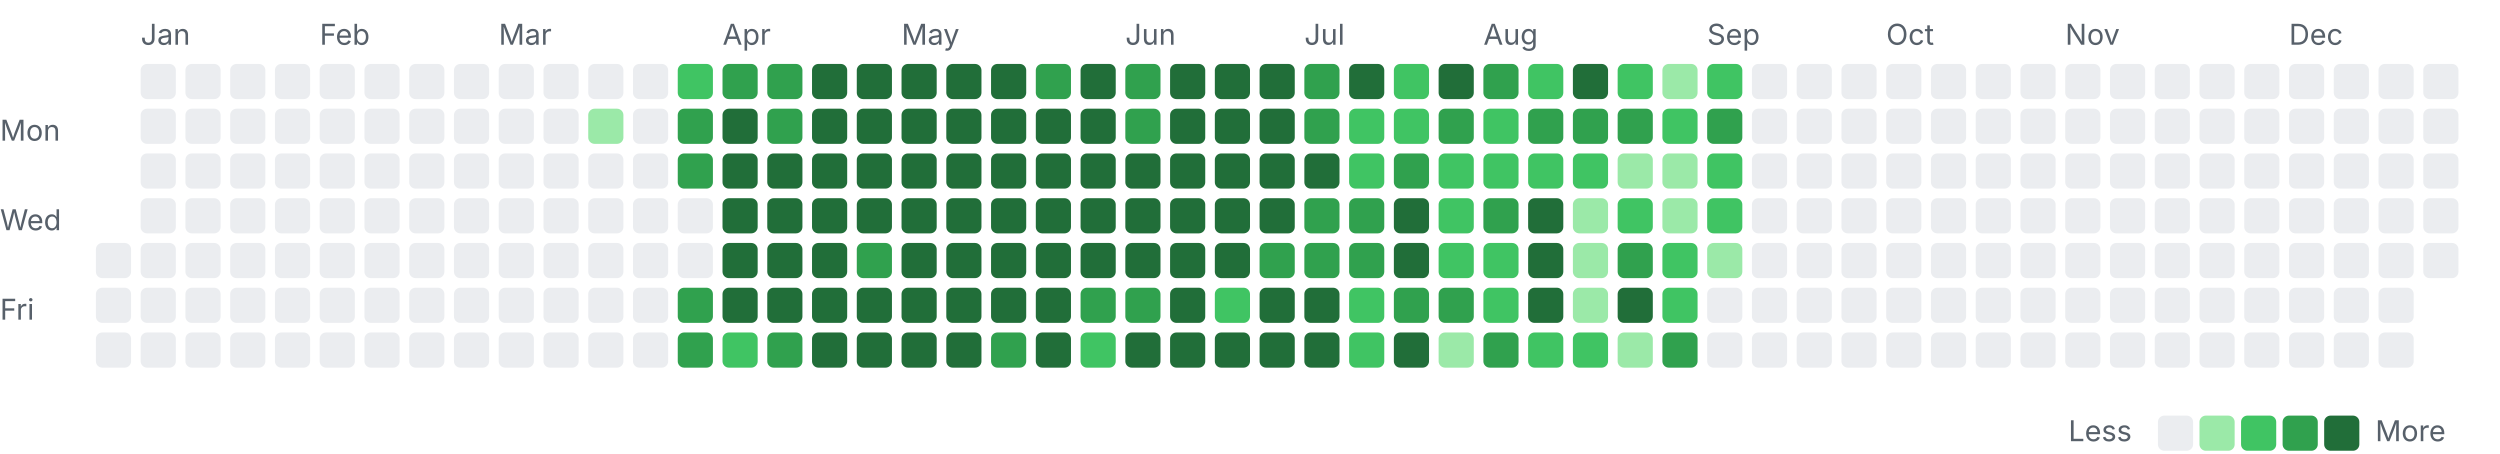
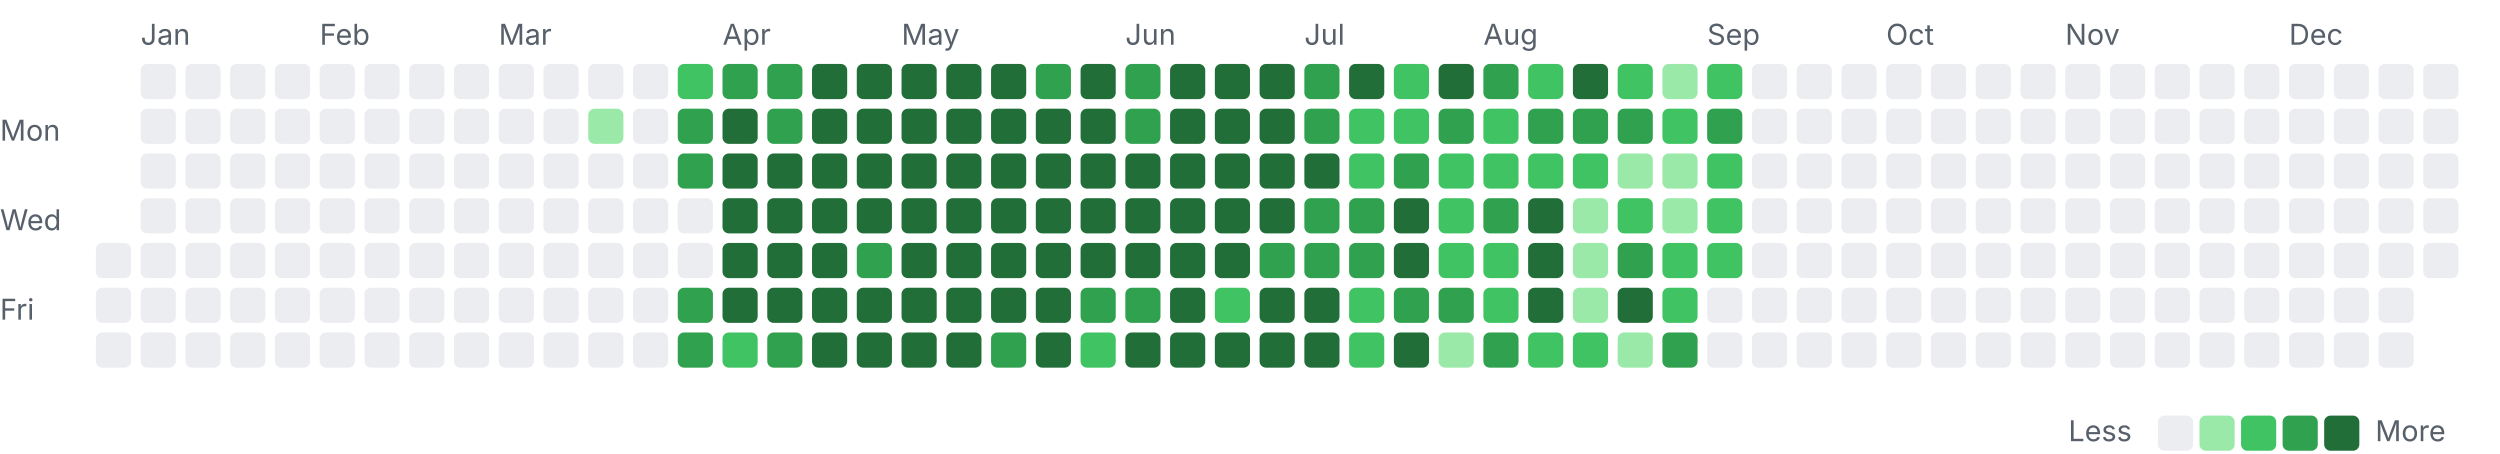
<svg xmlns="http://www.w3.org/2000/svg" width="782" height="142" viewBox="0 0 782 142">
  <style>.l0{fill:#ebedf0}.l1{fill:#9be9a8}.l2{fill:#40c463}.l3{fill:#30a14e}.l4{fill:#216e39} .lbl{fill:#57606a;font:9px -apple-system,Segoe UI,sans-serif}@media(prefers-color-scheme:dark){.l0{fill:#161b22}.l1{fill:#0e4429}.l2{fill:#006d32}.l3{fill:#26a641}.l4{fill:#39d353} .lbl{fill:#8b949e}}</style>
  <text class="lbl" x="44" y="14">Jan</text>
  <text class="lbl" x="100" y="14">Feb</text>
  <text class="lbl" x="156" y="14">Mar</text>
  <text class="lbl" x="226" y="14">Apr</text>
  <text class="lbl" x="282" y="14">May</text>
  <text class="lbl" x="352" y="14">Jun</text>
  <text class="lbl" x="408" y="14">Jul</text>
  <text class="lbl" x="464" y="14">Aug</text>
  <text class="lbl" x="534" y="14">Sep</text>
  <text class="lbl" x="590" y="14">Oct</text>
  <text class="lbl" x="646" y="14">Nov</text>
  <text class="lbl" x="716" y="14">Dec</text>
  <text class="lbl" x="0" y="44">Mon</text>
  <text class="lbl" x="0" y="72">Wed</text>
  <text class="lbl" x="0" y="100">Fri</text>
  <rect class="l0" x="30" y="76" width="11" height="11" rx="2" />
  <rect class="l0" x="30" y="90" width="11" height="11" rx="2" />
  <rect class="l0" x="30" y="104" width="11" height="11" rx="2" />
  <rect class="l0" x="44" y="20" width="11" height="11" rx="2" />
  <rect class="l0" x="44" y="34" width="11" height="11" rx="2" />
  <rect class="l0" x="44" y="48" width="11" height="11" rx="2" />
  <rect class="l0" x="44" y="62" width="11" height="11" rx="2" />
  <rect class="l0" x="44" y="76" width="11" height="11" rx="2" />
  <rect class="l0" x="44" y="90" width="11" height="11" rx="2" />
  <rect class="l0" x="44" y="104" width="11" height="11" rx="2" />
  <rect class="l0" x="58" y="20" width="11" height="11" rx="2" />
  <rect class="l0" x="58" y="34" width="11" height="11" rx="2" />
  <rect class="l0" x="58" y="48" width="11" height="11" rx="2" />
  <rect class="l0" x="58" y="62" width="11" height="11" rx="2" />
  <rect class="l0" x="58" y="76" width="11" height="11" rx="2" />
  <rect class="l0" x="58" y="90" width="11" height="11" rx="2" />
  <rect class="l0" x="58" y="104" width="11" height="11" rx="2" />
  <rect class="l0" x="72" y="20" width="11" height="11" rx="2" />
  <rect class="l0" x="72" y="34" width="11" height="11" rx="2" />
  <rect class="l0" x="72" y="48" width="11" height="11" rx="2" />
  <rect class="l0" x="72" y="62" width="11" height="11" rx="2" />
  <rect class="l0" x="72" y="76" width="11" height="11" rx="2" />
  <rect class="l0" x="72" y="90" width="11" height="11" rx="2" />
  <rect class="l0" x="72" y="104" width="11" height="11" rx="2" />
  <rect class="l0" x="86" y="20" width="11" height="11" rx="2" />
  <rect class="l0" x="86" y="34" width="11" height="11" rx="2" />
  <rect class="l0" x="86" y="48" width="11" height="11" rx="2" />
  <rect class="l0" x="86" y="62" width="11" height="11" rx="2" />
  <rect class="l0" x="86" y="76" width="11" height="11" rx="2" />
  <rect class="l0" x="86" y="90" width="11" height="11" rx="2" />
  <rect class="l0" x="86" y="104" width="11" height="11" rx="2" />
  <rect class="l0" x="100" y="20" width="11" height="11" rx="2" />
  <rect class="l0" x="100" y="34" width="11" height="11" rx="2" />
  <rect class="l0" x="100" y="48" width="11" height="11" rx="2" />
  <rect class="l0" x="100" y="62" width="11" height="11" rx="2" />
  <rect class="l0" x="100" y="76" width="11" height="11" rx="2" />
  <rect class="l0" x="100" y="90" width="11" height="11" rx="2" />
  <rect class="l0" x="100" y="104" width="11" height="11" rx="2" />
  <rect class="l0" x="114" y="20" width="11" height="11" rx="2" />
  <rect class="l0" x="114" y="34" width="11" height="11" rx="2" />
  <rect class="l0" x="114" y="48" width="11" height="11" rx="2" />
  <rect class="l0" x="114" y="62" width="11" height="11" rx="2" />
  <rect class="l0" x="114" y="76" width="11" height="11" rx="2" />
  <rect class="l0" x="114" y="90" width="11" height="11" rx="2" />
  <rect class="l0" x="114" y="104" width="11" height="11" rx="2" />
  <rect class="l0" x="128" y="20" width="11" height="11" rx="2" />
  <rect class="l0" x="128" y="34" width="11" height="11" rx="2" />
  <rect class="l0" x="128" y="48" width="11" height="11" rx="2" />
  <rect class="l0" x="128" y="62" width="11" height="11" rx="2" />
  <rect class="l0" x="128" y="76" width="11" height="11" rx="2" />
  <rect class="l0" x="128" y="90" width="11" height="11" rx="2" />
  <rect class="l0" x="128" y="104" width="11" height="11" rx="2" />
  <rect class="l0" x="142" y="20" width="11" height="11" rx="2" />
  <rect class="l0" x="142" y="34" width="11" height="11" rx="2" />
  <rect class="l0" x="142" y="48" width="11" height="11" rx="2" />
  <rect class="l0" x="142" y="62" width="11" height="11" rx="2" />
  <rect class="l0" x="142" y="76" width="11" height="11" rx="2" />
  <rect class="l0" x="142" y="90" width="11" height="11" rx="2" />
  <rect class="l0" x="142" y="104" width="11" height="11" rx="2" />
  <rect class="l0" x="156" y="20" width="11" height="11" rx="2" />
  <rect class="l0" x="156" y="34" width="11" height="11" rx="2" />
  <rect class="l0" x="156" y="48" width="11" height="11" rx="2" />
  <rect class="l0" x="156" y="62" width="11" height="11" rx="2" />
  <rect class="l0" x="156" y="76" width="11" height="11" rx="2" />
  <rect class="l0" x="156" y="90" width="11" height="11" rx="2" />
  <rect class="l0" x="156" y="104" width="11" height="11" rx="2" />
  <rect class="l0" x="170" y="20" width="11" height="11" rx="2" />
  <rect class="l0" x="170" y="34" width="11" height="11" rx="2" />
  <rect class="l0" x="170" y="48" width="11" height="11" rx="2" />
  <rect class="l0" x="170" y="62" width="11" height="11" rx="2" />
  <rect class="l0" x="170" y="76" width="11" height="11" rx="2" />
  <rect class="l0" x="170" y="90" width="11" height="11" rx="2" />
  <rect class="l0" x="170" y="104" width="11" height="11" rx="2" />
  <rect class="l0" x="184" y="20" width="11" height="11" rx="2" />
  <rect class="l1" x="184" y="34" width="11" height="11" rx="2" />
  <rect class="l0" x="184" y="48" width="11" height="11" rx="2" />
  <rect class="l0" x="184" y="62" width="11" height="11" rx="2" />
  <rect class="l0" x="184" y="76" width="11" height="11" rx="2" />
  <rect class="l0" x="184" y="90" width="11" height="11" rx="2" />
  <rect class="l0" x="184" y="104" width="11" height="11" rx="2" />
  <rect class="l0" x="198" y="20" width="11" height="11" rx="2" />
  <rect class="l0" x="198" y="34" width="11" height="11" rx="2" />
  <rect class="l0" x="198" y="48" width="11" height="11" rx="2" />
  <rect class="l0" x="198" y="62" width="11" height="11" rx="2" />
  <rect class="l0" x="198" y="76" width="11" height="11" rx="2" />
  <rect class="l0" x="198" y="90" width="11" height="11" rx="2" />
  <rect class="l0" x="198" y="104" width="11" height="11" rx="2" />
  <rect class="l2" x="212" y="20" width="11" height="11" rx="2" />
  <rect class="l3" x="212" y="34" width="11" height="11" rx="2" />
  <rect class="l3" x="212" y="48" width="11" height="11" rx="2" />
  <rect class="l0" x="212" y="62" width="11" height="11" rx="2" />
  <rect class="l0" x="212" y="76" width="11" height="11" rx="2" />
  <rect class="l3" x="212" y="90" width="11" height="11" rx="2" />
  <rect class="l3" x="212" y="104" width="11" height="11" rx="2" />
  <rect class="l3" x="226" y="20" width="11" height="11" rx="2" />
  <rect class="l4" x="226" y="34" width="11" height="11" rx="2" />
  <rect class="l4" x="226" y="48" width="11" height="11" rx="2" />
  <rect class="l4" x="226" y="62" width="11" height="11" rx="2" />
  <rect class="l4" x="226" y="76" width="11" height="11" rx="2" />
  <rect class="l4" x="226" y="90" width="11" height="11" rx="2" />
  <rect class="l2" x="226" y="104" width="11" height="11" rx="2" />
  <rect class="l3" x="240" y="20" width="11" height="11" rx="2" />
  <rect class="l3" x="240" y="34" width="11" height="11" rx="2" />
  <rect class="l4" x="240" y="48" width="11" height="11" rx="2" />
  <rect class="l4" x="240" y="62" width="11" height="11" rx="2" />
  <rect class="l4" x="240" y="76" width="11" height="11" rx="2" />
  <rect class="l4" x="240" y="90" width="11" height="11" rx="2" />
  <rect class="l3" x="240" y="104" width="11" height="11" rx="2" />
  <rect class="l4" x="254" y="20" width="11" height="11" rx="2" />
  <rect class="l4" x="254" y="34" width="11" height="11" rx="2" />
  <rect class="l4" x="254" y="48" width="11" height="11" rx="2" />
  <rect class="l4" x="254" y="62" width="11" height="11" rx="2" />
  <rect class="l4" x="254" y="76" width="11" height="11" rx="2" />
  <rect class="l4" x="254" y="90" width="11" height="11" rx="2" />
  <rect class="l4" x="254" y="104" width="11" height="11" rx="2" />
  <rect class="l4" x="268" y="20" width="11" height="11" rx="2" />
  <rect class="l4" x="268" y="34" width="11" height="11" rx="2" />
  <rect class="l4" x="268" y="48" width="11" height="11" rx="2" />
  <rect class="l4" x="268" y="62" width="11" height="11" rx="2" />
  <rect class="l3" x="268" y="76" width="11" height="11" rx="2" />
  <rect class="l4" x="268" y="90" width="11" height="11" rx="2" />
  <rect class="l4" x="268" y="104" width="11" height="11" rx="2" />
  <rect class="l4" x="282" y="20" width="11" height="11" rx="2" />
  <rect class="l4" x="282" y="34" width="11" height="11" rx="2" />
  <rect class="l4" x="282" y="48" width="11" height="11" rx="2" />
  <rect class="l4" x="282" y="62" width="11" height="11" rx="2" />
  <rect class="l4" x="282" y="76" width="11" height="11" rx="2" />
  <rect class="l4" x="282" y="90" width="11" height="11" rx="2" />
  <rect class="l4" x="282" y="104" width="11" height="11" rx="2" />
  <rect class="l4" x="296" y="20" width="11" height="11" rx="2" />
  <rect class="l4" x="296" y="34" width="11" height="11" rx="2" />
  <rect class="l4" x="296" y="48" width="11" height="11" rx="2" />
  <rect class="l4" x="296" y="62" width="11" height="11" rx="2" />
  <rect class="l4" x="296" y="76" width="11" height="11" rx="2" />
  <rect class="l4" x="296" y="90" width="11" height="11" rx="2" />
  <rect class="l4" x="296" y="104" width="11" height="11" rx="2" />
  <rect class="l4" x="310" y="20" width="11" height="11" rx="2" />
  <rect class="l4" x="310" y="34" width="11" height="11" rx="2" />
  <rect class="l4" x="310" y="48" width="11" height="11" rx="2" />
  <rect class="l4" x="310" y="62" width="11" height="11" rx="2" />
  <rect class="l4" x="310" y="76" width="11" height="11" rx="2" />
  <rect class="l4" x="310" y="90" width="11" height="11" rx="2" />
  <rect class="l3" x="310" y="104" width="11" height="11" rx="2" />
  <rect class="l3" x="324" y="20" width="11" height="11" rx="2" />
  <rect class="l4" x="324" y="34" width="11" height="11" rx="2" />
  <rect class="l4" x="324" y="48" width="11" height="11" rx="2" />
  <rect class="l4" x="324" y="62" width="11" height="11" rx="2" />
  <rect class="l4" x="324" y="76" width="11" height="11" rx="2" />
  <rect class="l4" x="324" y="90" width="11" height="11" rx="2" />
  <rect class="l4" x="324" y="104" width="11" height="11" rx="2" />
  <rect class="l4" x="338" y="20" width="11" height="11" rx="2" />
  <rect class="l4" x="338" y="34" width="11" height="11" rx="2" />
  <rect class="l4" x="338" y="48" width="11" height="11" rx="2" />
  <rect class="l4" x="338" y="62" width="11" height="11" rx="2" />
  <rect class="l4" x="338" y="76" width="11" height="11" rx="2" />
  <rect class="l3" x="338" y="90" width="11" height="11" rx="2" />
  <rect class="l2" x="338" y="104" width="11" height="11" rx="2" />
  <rect class="l3" x="352" y="20" width="11" height="11" rx="2" />
  <rect class="l3" x="352" y="34" width="11" height="11" rx="2" />
  <rect class="l4" x="352" y="48" width="11" height="11" rx="2" />
  <rect class="l4" x="352" y="62" width="11" height="11" rx="2" />
  <rect class="l4" x="352" y="76" width="11" height="11" rx="2" />
  <rect class="l3" x="352" y="90" width="11" height="11" rx="2" />
  <rect class="l4" x="352" y="104" width="11" height="11" rx="2" />
  <rect class="l4" x="366" y="20" width="11" height="11" rx="2" />
  <rect class="l4" x="366" y="34" width="11" height="11" rx="2" />
  <rect class="l4" x="366" y="48" width="11" height="11" rx="2" />
  <rect class="l4" x="366" y="62" width="11" height="11" rx="2" />
  <rect class="l4" x="366" y="76" width="11" height="11" rx="2" />
  <rect class="l4" x="366" y="90" width="11" height="11" rx="2" />
  <rect class="l4" x="366" y="104" width="11" height="11" rx="2" />
  <rect class="l4" x="380" y="20" width="11" height="11" rx="2" />
  <rect class="l4" x="380" y="34" width="11" height="11" rx="2" />
  <rect class="l4" x="380" y="48" width="11" height="11" rx="2" />
  <rect class="l4" x="380" y="62" width="11" height="11" rx="2" />
  <rect class="l4" x="380" y="76" width="11" height="11" rx="2" />
  <rect class="l2" x="380" y="90" width="11" height="11" rx="2" />
  <rect class="l4" x="380" y="104" width="11" height="11" rx="2" />
  <rect class="l4" x="394" y="20" width="11" height="11" rx="2" />
  <rect class="l4" x="394" y="34" width="11" height="11" rx="2" />
  <rect class="l4" x="394" y="48" width="11" height="11" rx="2" />
  <rect class="l4" x="394" y="62" width="11" height="11" rx="2" />
  <rect class="l3" x="394" y="76" width="11" height="11" rx="2" />
  <rect class="l4" x="394" y="90" width="11" height="11" rx="2" />
  <rect class="l4" x="394" y="104" width="11" height="11" rx="2" />
  <rect class="l3" x="408" y="20" width="11" height="11" rx="2" />
  <rect class="l3" x="408" y="34" width="11" height="11" rx="2" />
  <rect class="l4" x="408" y="48" width="11" height="11" rx="2" />
  <rect class="l3" x="408" y="62" width="11" height="11" rx="2" />
  <rect class="l3" x="408" y="76" width="11" height="11" rx="2" />
  <rect class="l4" x="408" y="90" width="11" height="11" rx="2" />
  <rect class="l4" x="408" y="104" width="11" height="11" rx="2" />
  <rect class="l4" x="422" y="20" width="11" height="11" rx="2" />
  <rect class="l2" x="422" y="34" width="11" height="11" rx="2" />
  <rect class="l2" x="422" y="48" width="11" height="11" rx="2" />
  <rect class="l3" x="422" y="62" width="11" height="11" rx="2" />
  <rect class="l3" x="422" y="76" width="11" height="11" rx="2" />
  <rect class="l2" x="422" y="90" width="11" height="11" rx="2" />
  <rect class="l2" x="422" y="104" width="11" height="11" rx="2" />
  <rect class="l2" x="436" y="20" width="11" height="11" rx="2" />
  <rect class="l2" x="436" y="34" width="11" height="11" rx="2" />
  <rect class="l3" x="436" y="48" width="11" height="11" rx="2" />
  <rect class="l4" x="436" y="62" width="11" height="11" rx="2" />
  <rect class="l4" x="436" y="76" width="11" height="11" rx="2" />
  <rect class="l3" x="436" y="90" width="11" height="11" rx="2" />
  <rect class="l4" x="436" y="104" width="11" height="11" rx="2" />
  <rect class="l4" x="450" y="20" width="11" height="11" rx="2" />
  <rect class="l3" x="450" y="34" width="11" height="11" rx="2" />
  <rect class="l2" x="450" y="48" width="11" height="11" rx="2" />
  <rect class="l2" x="450" y="62" width="11" height="11" rx="2" />
  <rect class="l2" x="450" y="76" width="11" height="11" rx="2" />
  <rect class="l3" x="450" y="90" width="11" height="11" rx="2" />
  <rect class="l1" x="450" y="104" width="11" height="11" rx="2" />
  <rect class="l3" x="464" y="20" width="11" height="11" rx="2" />
  <rect class="l2" x="464" y="34" width="11" height="11" rx="2" />
  <rect class="l2" x="464" y="48" width="11" height="11" rx="2" />
  <rect class="l3" x="464" y="62" width="11" height="11" rx="2" />
  <rect class="l2" x="464" y="76" width="11" height="11" rx="2" />
  <rect class="l2" x="464" y="90" width="11" height="11" rx="2" />
  <rect class="l3" x="464" y="104" width="11" height="11" rx="2" />
  <rect class="l2" x="478" y="20" width="11" height="11" rx="2" />
  <rect class="l3" x="478" y="34" width="11" height="11" rx="2" />
  <rect class="l2" x="478" y="48" width="11" height="11" rx="2" />
  <rect class="l4" x="478" y="62" width="11" height="11" rx="2" />
  <rect class="l4" x="478" y="76" width="11" height="11" rx="2" />
  <rect class="l4" x="478" y="90" width="11" height="11" rx="2" />
  <rect class="l2" x="478" y="104" width="11" height="11" rx="2" />
  <rect class="l4" x="492" y="20" width="11" height="11" rx="2" />
  <rect class="l3" x="492" y="34" width="11" height="11" rx="2" />
  <rect class="l2" x="492" y="48" width="11" height="11" rx="2" />
  <rect class="l1" x="492" y="62" width="11" height="11" rx="2" />
  <rect class="l1" x="492" y="76" width="11" height="11" rx="2" />
  <rect class="l1" x="492" y="90" width="11" height="11" rx="2" />
  <rect class="l2" x="492" y="104" width="11" height="11" rx="2" />
  <rect class="l2" x="506" y="20" width="11" height="11" rx="2" />
  <rect class="l3" x="506" y="34" width="11" height="11" rx="2" />
  <rect class="l1" x="506" y="48" width="11" height="11" rx="2" />
  <rect class="l2" x="506" y="62" width="11" height="11" rx="2" />
  <rect class="l3" x="506" y="76" width="11" height="11" rx="2" />
  <rect class="l4" x="506" y="90" width="11" height="11" rx="2" />
  <rect class="l1" x="506" y="104" width="11" height="11" rx="2" />
  <rect class="l1" x="520" y="20" width="11" height="11" rx="2" />
  <rect class="l2" x="520" y="34" width="11" height="11" rx="2" />
  <rect class="l1" x="520" y="48" width="11" height="11" rx="2" />
  <rect class="l1" x="520" y="62" width="11" height="11" rx="2" />
  <rect class="l2" x="520" y="76" width="11" height="11" rx="2" />
  <rect class="l2" x="520" y="90" width="11" height="11" rx="2" />
  <rect class="l3" x="520" y="104" width="11" height="11" rx="2" />
  <rect class="l2" x="534" y="20" width="11" height="11" rx="2" />
  <rect class="l3" x="534" y="34" width="11" height="11" rx="2" />
  <rect class="l2" x="534" y="48" width="11" height="11" rx="2" />
  <rect class="l2" x="534" y="62" width="11" height="11" rx="2" />
-   <rect class="l1" x="534" y="76" width="11" height="11" rx="2" />
+   <rect class="l2" x="534" y="76" width="11" height="11" rx="2" />
  <rect class="l0" x="534" y="90" width="11" height="11" rx="2" />
  <rect class="l0" x="534" y="104" width="11" height="11" rx="2" />
  <rect class="l0" x="548" y="20" width="11" height="11" rx="2" />
  <rect class="l0" x="548" y="34" width="11" height="11" rx="2" />
  <rect class="l0" x="548" y="48" width="11" height="11" rx="2" />
  <rect class="l0" x="548" y="62" width="11" height="11" rx="2" />
  <rect class="l0" x="548" y="76" width="11" height="11" rx="2" />
  <rect class="l0" x="548" y="90" width="11" height="11" rx="2" />
  <rect class="l0" x="548" y="104" width="11" height="11" rx="2" />
  <rect class="l0" x="562" y="20" width="11" height="11" rx="2" />
  <rect class="l0" x="562" y="34" width="11" height="11" rx="2" />
  <rect class="l0" x="562" y="48" width="11" height="11" rx="2" />
  <rect class="l0" x="562" y="62" width="11" height="11" rx="2" />
  <rect class="l0" x="562" y="76" width="11" height="11" rx="2" />
  <rect class="l0" x="562" y="90" width="11" height="11" rx="2" />
  <rect class="l0" x="562" y="104" width="11" height="11" rx="2" />
  <rect class="l0" x="576" y="20" width="11" height="11" rx="2" />
  <rect class="l0" x="576" y="34" width="11" height="11" rx="2" />
  <rect class="l0" x="576" y="48" width="11" height="11" rx="2" />
  <rect class="l0" x="576" y="62" width="11" height="11" rx="2" />
  <rect class="l0" x="576" y="76" width="11" height="11" rx="2" />
  <rect class="l0" x="576" y="90" width="11" height="11" rx="2" />
  <rect class="l0" x="576" y="104" width="11" height="11" rx="2" />
  <rect class="l0" x="590" y="20" width="11" height="11" rx="2" />
  <rect class="l0" x="590" y="34" width="11" height="11" rx="2" />
  <rect class="l0" x="590" y="48" width="11" height="11" rx="2" />
  <rect class="l0" x="590" y="62" width="11" height="11" rx="2" />
  <rect class="l0" x="590" y="76" width="11" height="11" rx="2" />
  <rect class="l0" x="590" y="90" width="11" height="11" rx="2" />
  <rect class="l0" x="590" y="104" width="11" height="11" rx="2" />
  <rect class="l0" x="604" y="20" width="11" height="11" rx="2" />
  <rect class="l0" x="604" y="34" width="11" height="11" rx="2" />
  <rect class="l0" x="604" y="48" width="11" height="11" rx="2" />
  <rect class="l0" x="604" y="62" width="11" height="11" rx="2" />
  <rect class="l0" x="604" y="76" width="11" height="11" rx="2" />
  <rect class="l0" x="604" y="90" width="11" height="11" rx="2" />
  <rect class="l0" x="604" y="104" width="11" height="11" rx="2" />
  <rect class="l0" x="618" y="20" width="11" height="11" rx="2" />
  <rect class="l0" x="618" y="34" width="11" height="11" rx="2" />
  <rect class="l0" x="618" y="48" width="11" height="11" rx="2" />
  <rect class="l0" x="618" y="62" width="11" height="11" rx="2" />
  <rect class="l0" x="618" y="76" width="11" height="11" rx="2" />
  <rect class="l0" x="618" y="90" width="11" height="11" rx="2" />
  <rect class="l0" x="618" y="104" width="11" height="11" rx="2" />
  <rect class="l0" x="632" y="20" width="11" height="11" rx="2" />
  <rect class="l0" x="632" y="34" width="11" height="11" rx="2" />
  <rect class="l0" x="632" y="48" width="11" height="11" rx="2" />
  <rect class="l0" x="632" y="62" width="11" height="11" rx="2" />
  <rect class="l0" x="632" y="76" width="11" height="11" rx="2" />
  <rect class="l0" x="632" y="90" width="11" height="11" rx="2" />
  <rect class="l0" x="632" y="104" width="11" height="11" rx="2" />
  <rect class="l0" x="646" y="20" width="11" height="11" rx="2" />
  <rect class="l0" x="646" y="34" width="11" height="11" rx="2" />
  <rect class="l0" x="646" y="48" width="11" height="11" rx="2" />
  <rect class="l0" x="646" y="62" width="11" height="11" rx="2" />
  <rect class="l0" x="646" y="76" width="11" height="11" rx="2" />
  <rect class="l0" x="646" y="90" width="11" height="11" rx="2" />
  <rect class="l0" x="646" y="104" width="11" height="11" rx="2" />
  <rect class="l0" x="660" y="20" width="11" height="11" rx="2" />
  <rect class="l0" x="660" y="34" width="11" height="11" rx="2" />
  <rect class="l0" x="660" y="48" width="11" height="11" rx="2" />
  <rect class="l0" x="660" y="62" width="11" height="11" rx="2" />
  <rect class="l0" x="660" y="76" width="11" height="11" rx="2" />
  <rect class="l0" x="660" y="90" width="11" height="11" rx="2" />
  <rect class="l0" x="660" y="104" width="11" height="11" rx="2" />
  <rect class="l0" x="674" y="20" width="11" height="11" rx="2" />
  <rect class="l0" x="674" y="34" width="11" height="11" rx="2" />
  <rect class="l0" x="674" y="48" width="11" height="11" rx="2" />
  <rect class="l0" x="674" y="62" width="11" height="11" rx="2" />
  <rect class="l0" x="674" y="76" width="11" height="11" rx="2" />
  <rect class="l0" x="674" y="90" width="11" height="11" rx="2" />
  <rect class="l0" x="674" y="104" width="11" height="11" rx="2" />
  <rect class="l0" x="688" y="20" width="11" height="11" rx="2" />
  <rect class="l0" x="688" y="34" width="11" height="11" rx="2" />
  <rect class="l0" x="688" y="48" width="11" height="11" rx="2" />
  <rect class="l0" x="688" y="62" width="11" height="11" rx="2" />
  <rect class="l0" x="688" y="76" width="11" height="11" rx="2" />
  <rect class="l0" x="688" y="90" width="11" height="11" rx="2" />
  <rect class="l0" x="688" y="104" width="11" height="11" rx="2" />
  <rect class="l0" x="702" y="20" width="11" height="11" rx="2" />
  <rect class="l0" x="702" y="34" width="11" height="11" rx="2" />
  <rect class="l0" x="702" y="48" width="11" height="11" rx="2" />
  <rect class="l0" x="702" y="62" width="11" height="11" rx="2" />
  <rect class="l0" x="702" y="76" width="11" height="11" rx="2" />
  <rect class="l0" x="702" y="90" width="11" height="11" rx="2" />
  <rect class="l0" x="702" y="104" width="11" height="11" rx="2" />
  <rect class="l0" x="716" y="20" width="11" height="11" rx="2" />
  <rect class="l0" x="716" y="34" width="11" height="11" rx="2" />
  <rect class="l0" x="716" y="48" width="11" height="11" rx="2" />
  <rect class="l0" x="716" y="62" width="11" height="11" rx="2" />
  <rect class="l0" x="716" y="76" width="11" height="11" rx="2" />
  <rect class="l0" x="716" y="90" width="11" height="11" rx="2" />
  <rect class="l0" x="716" y="104" width="11" height="11" rx="2" />
  <rect class="l0" x="730" y="20" width="11" height="11" rx="2" />
  <rect class="l0" x="730" y="34" width="11" height="11" rx="2" />
  <rect class="l0" x="730" y="48" width="11" height="11" rx="2" />
  <rect class="l0" x="730" y="62" width="11" height="11" rx="2" />
  <rect class="l0" x="730" y="76" width="11" height="11" rx="2" />
  <rect class="l0" x="730" y="90" width="11" height="11" rx="2" />
  <rect class="l0" x="730" y="104" width="11" height="11" rx="2" />
  <rect class="l0" x="744" y="20" width="11" height="11" rx="2" />
  <rect class="l0" x="744" y="34" width="11" height="11" rx="2" />
  <rect class="l0" x="744" y="48" width="11" height="11" rx="2" />
  <rect class="l0" x="744" y="62" width="11" height="11" rx="2" />
  <rect class="l0" x="744" y="76" width="11" height="11" rx="2" />
  <rect class="l0" x="744" y="90" width="11" height="11" rx="2" />
  <rect class="l0" x="744" y="104" width="11" height="11" rx="2" />
  <rect class="l0" x="758" y="20" width="11" height="11" rx="2" />
  <rect class="l0" x="758" y="34" width="11" height="11" rx="2" />
  <rect class="l0" x="758" y="48" width="11" height="11" rx="2" />
  <rect class="l0" x="758" y="62" width="11" height="11" rx="2" />
  <rect class="l0" x="758" y="76" width="11" height="11" rx="2" />
  <text class="lbl" x="647" y="138">Less</text>
  <rect class="l0" x="675" y="130" width="11" height="11" rx="2" />
  <rect class="l1" x="688" y="130" width="11" height="11" rx="2" />
  <rect class="l2" x="701" y="130" width="11" height="11" rx="2" />
  <rect class="l3" x="714" y="130" width="11" height="11" rx="2" />
  <rect class="l4" x="727" y="130" width="11" height="11" rx="2" />
  <text class="lbl" x="743" y="138">More</text>
</svg>
